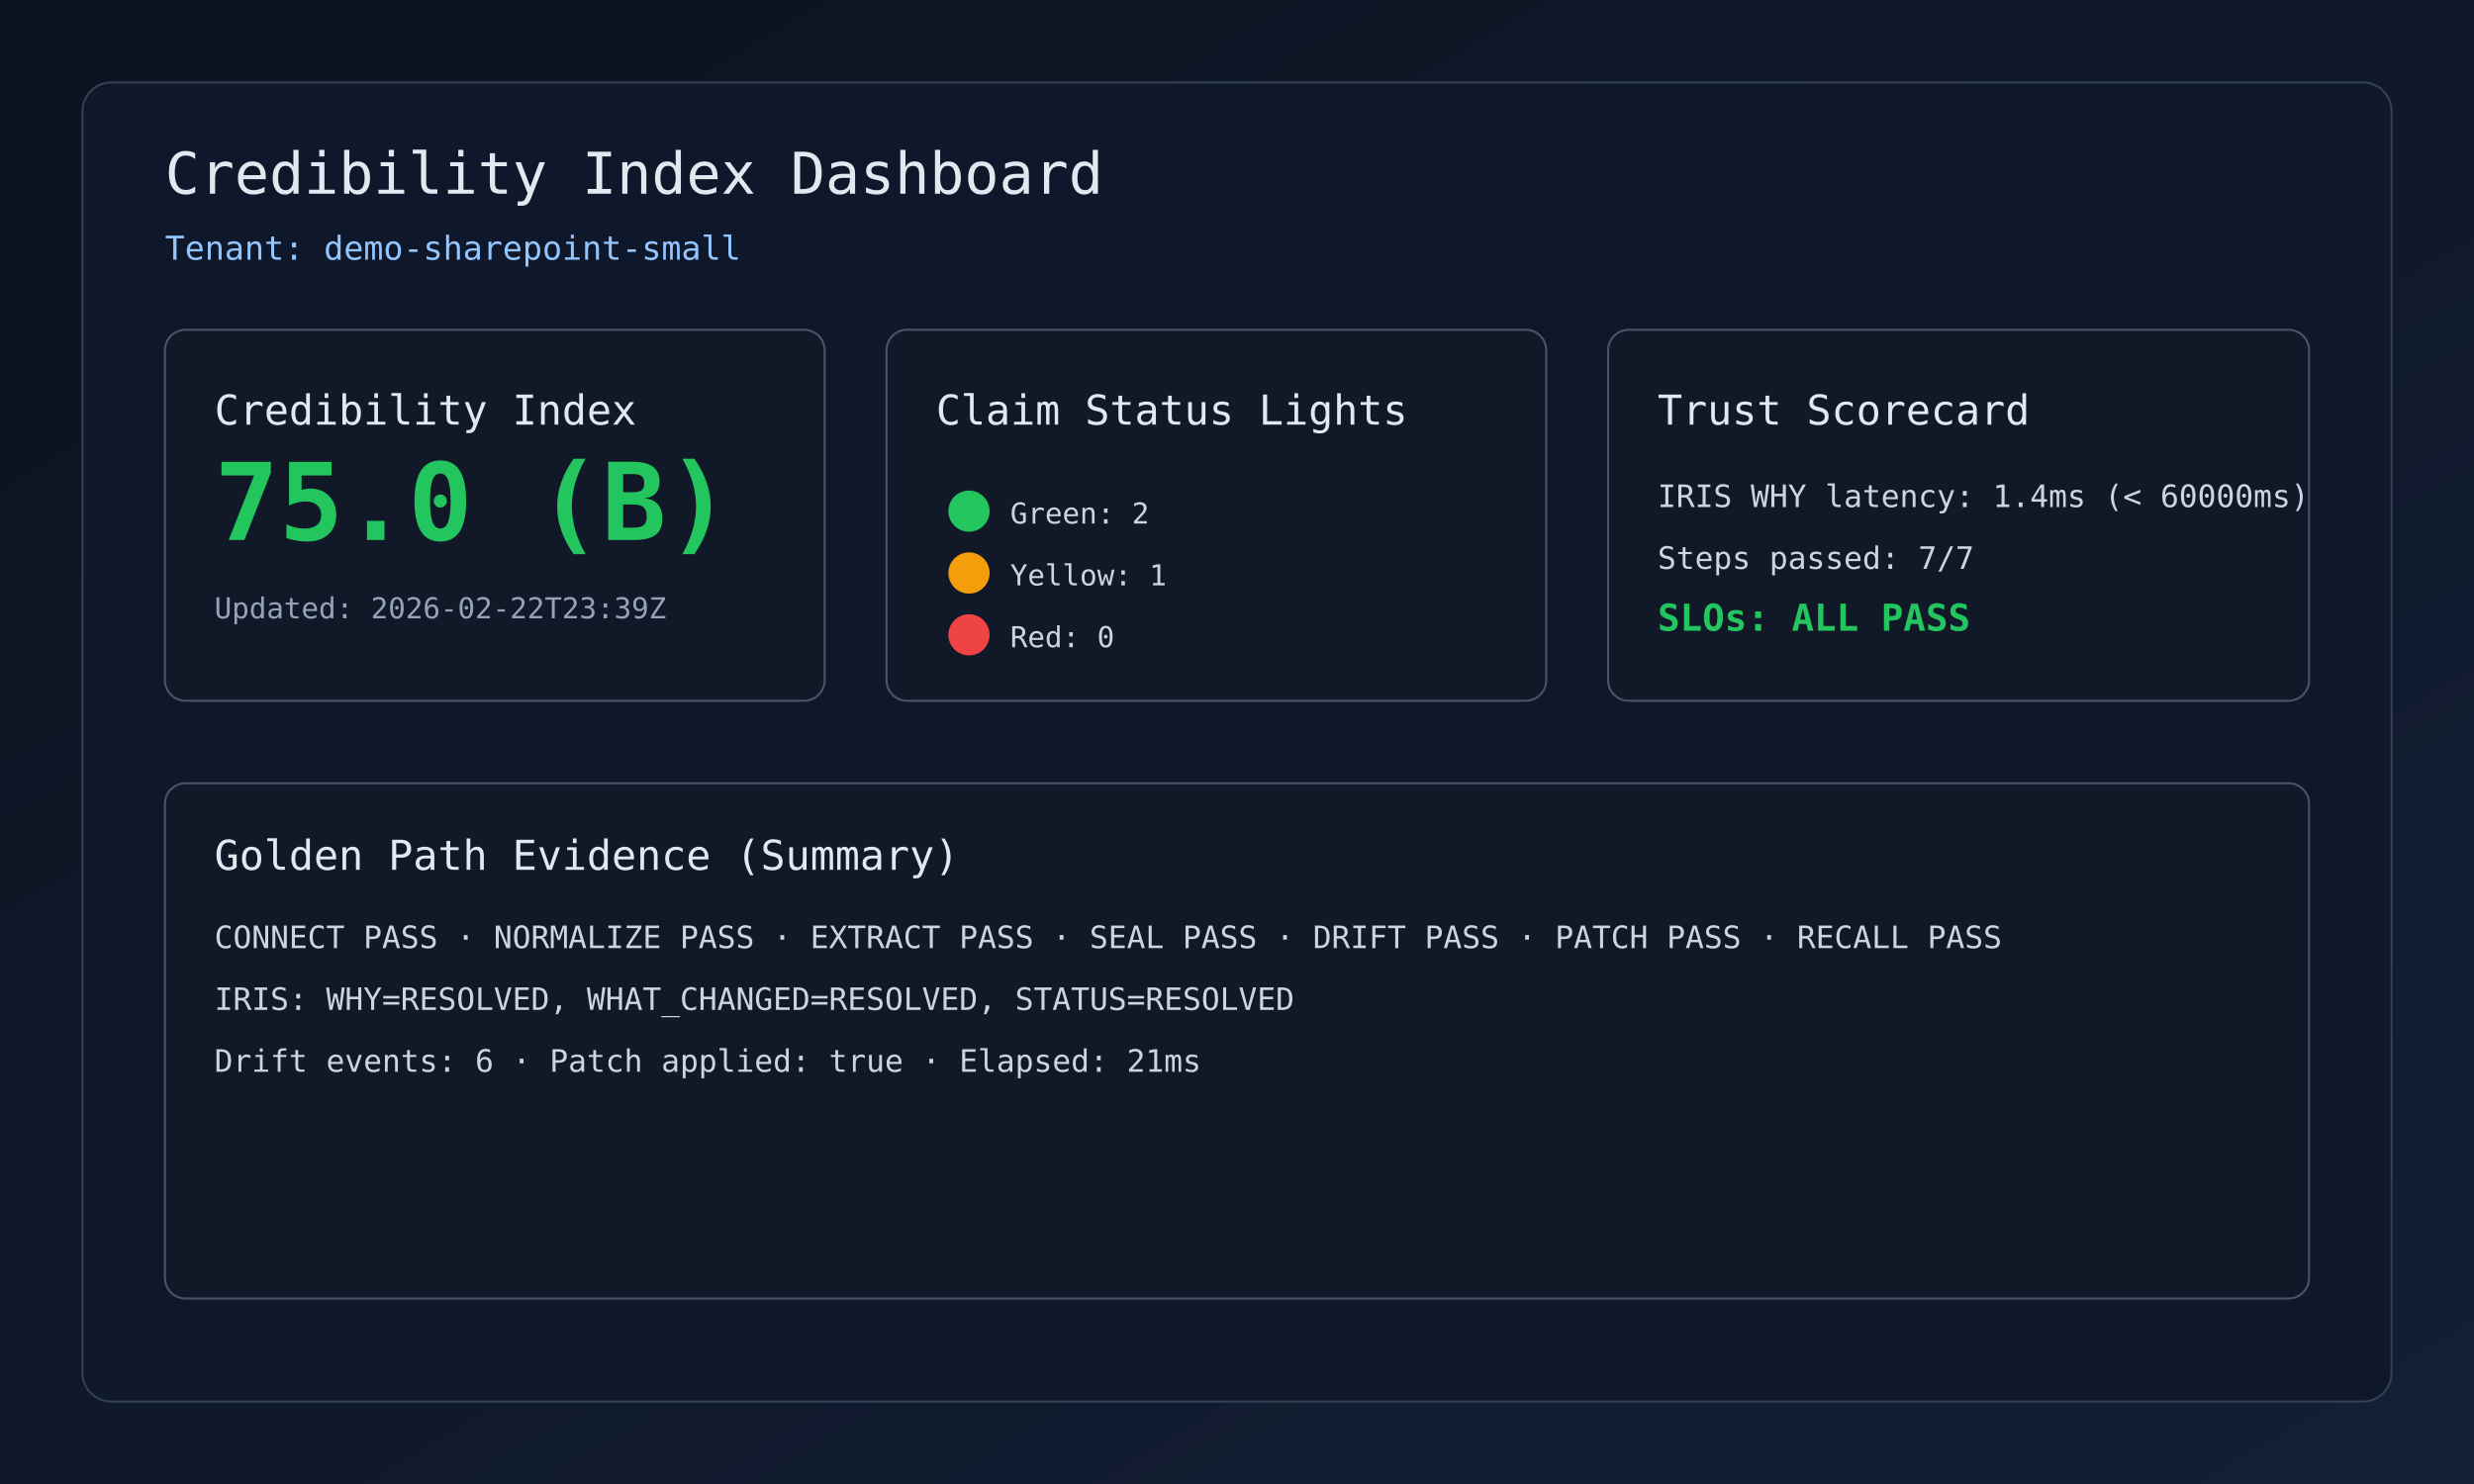
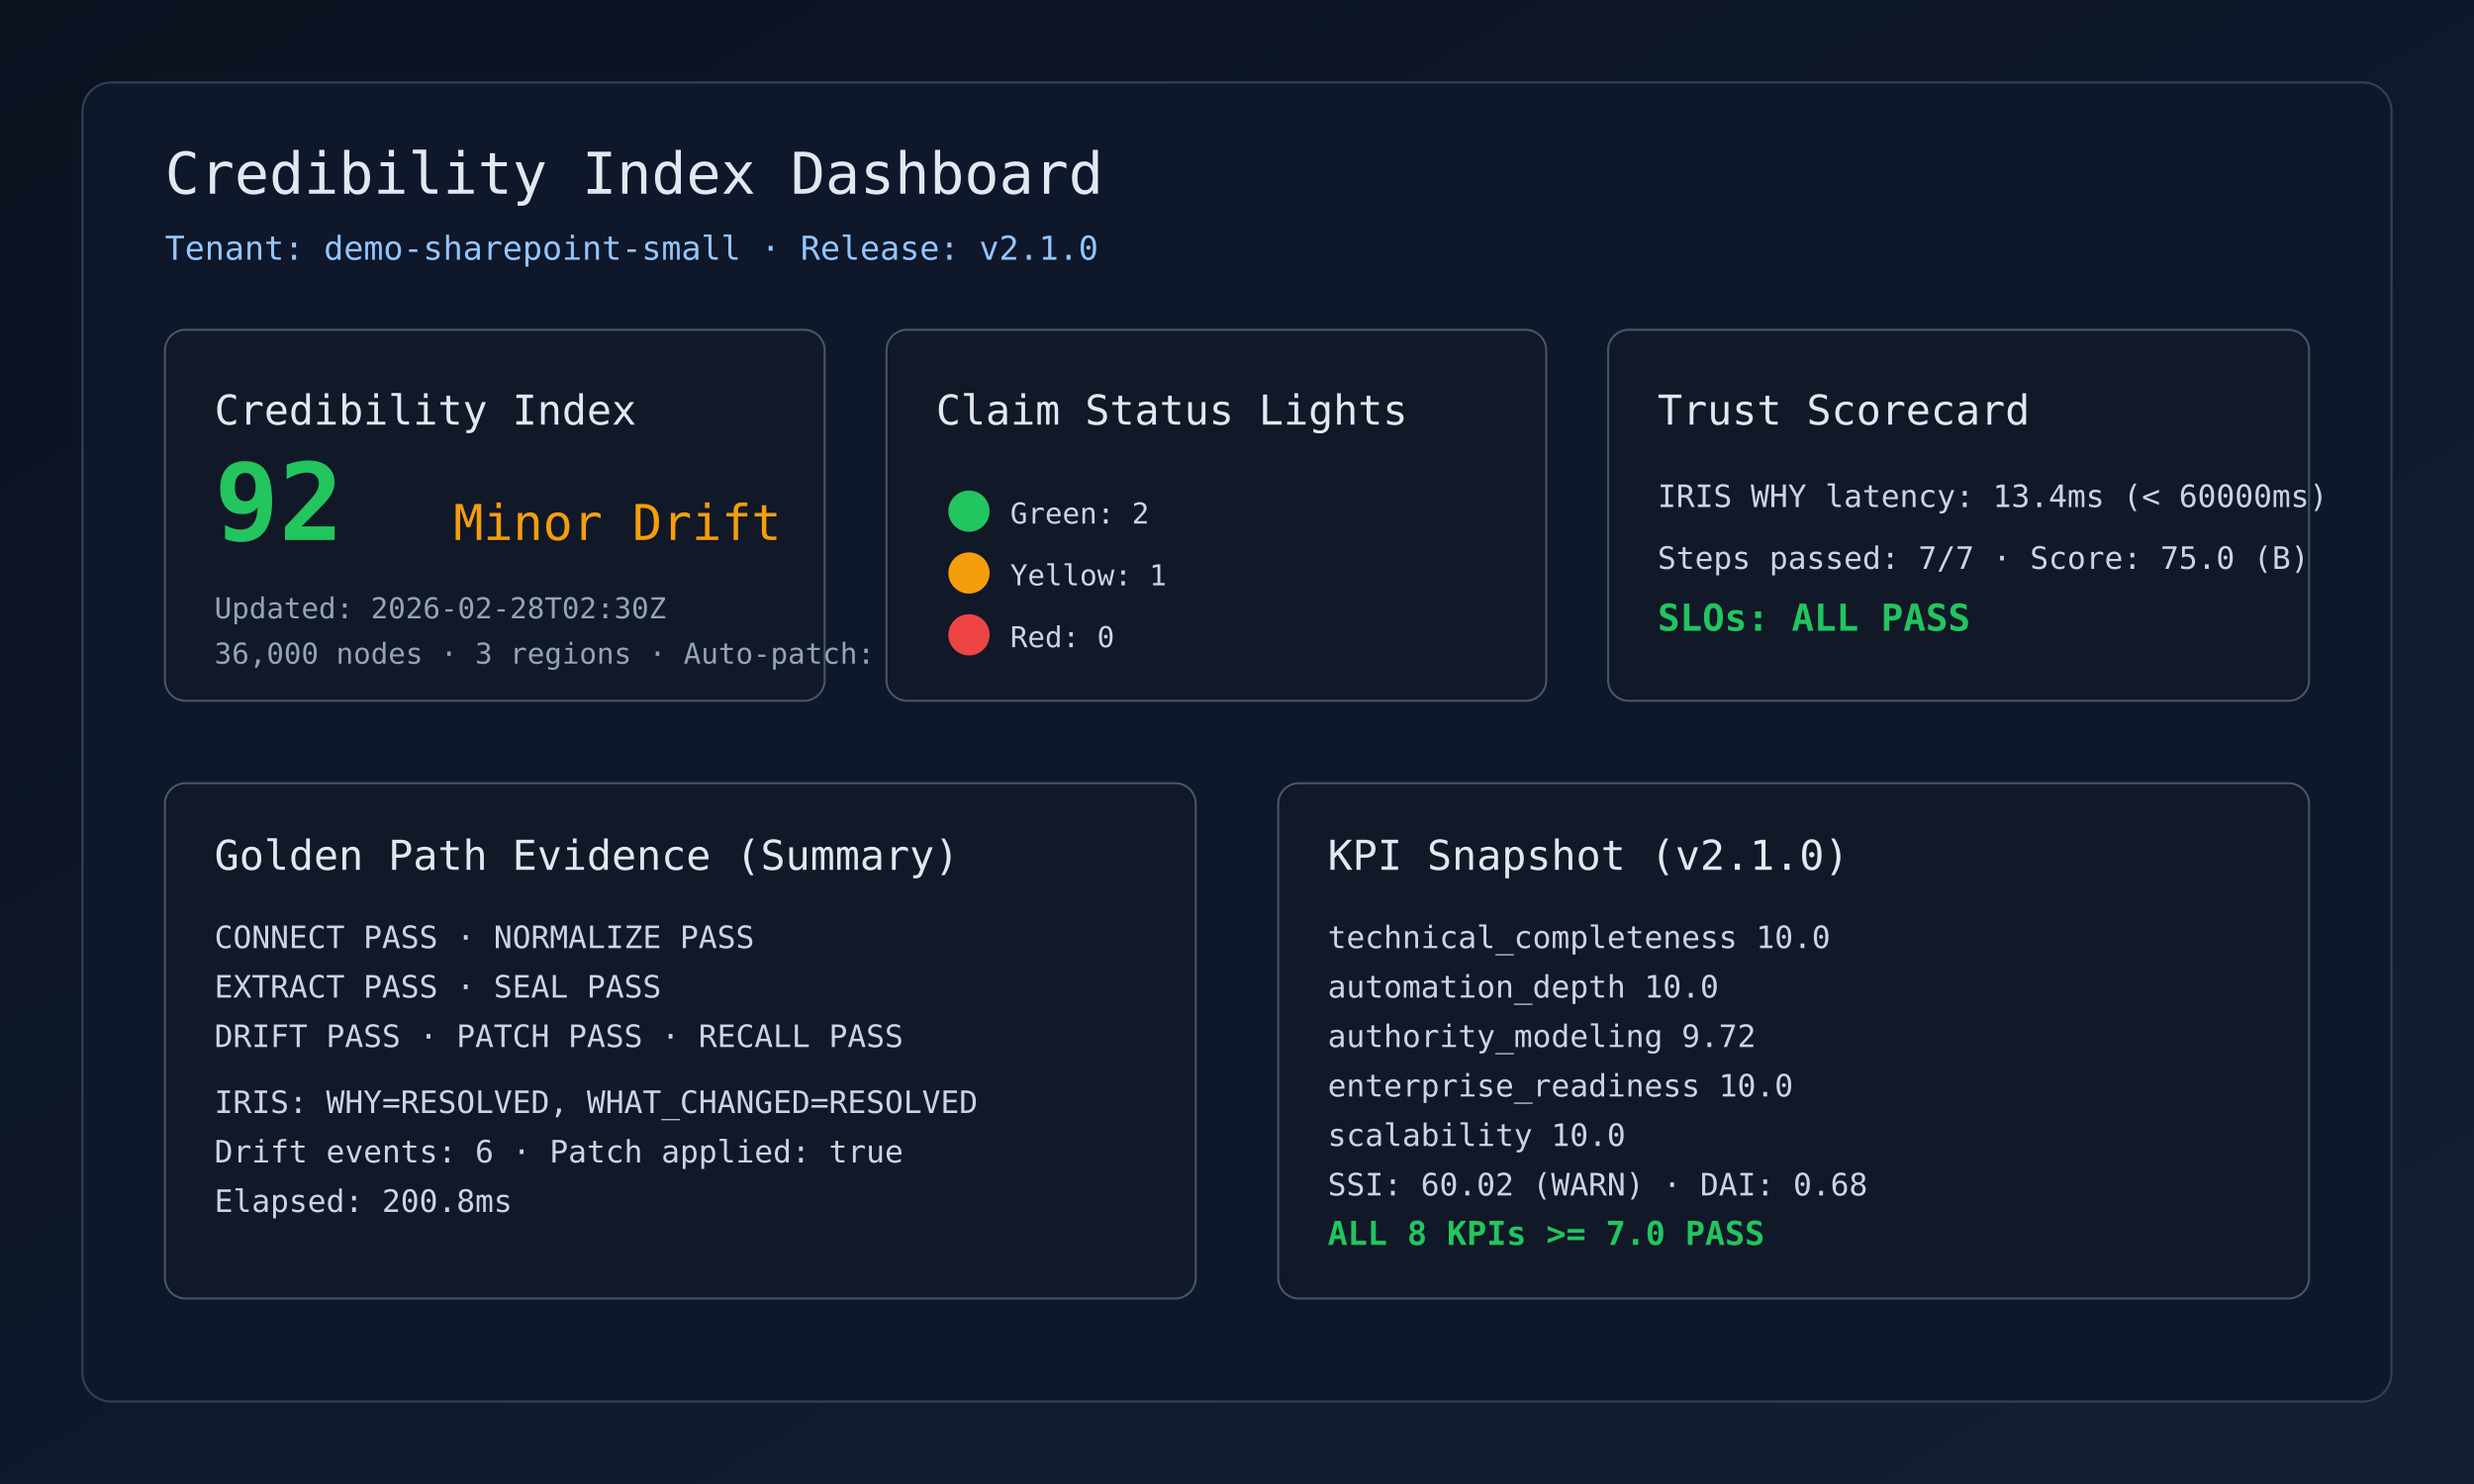
<svg xmlns="http://www.w3.org/2000/svg" width="1200" height="720" viewBox="0 0 1200 720">
  <defs>
    <linearGradient id="bg" x1="0" y1="0" x2="1" y2="1">
      <stop offset="0%" stop-color="#0b1220" />
      <stop offset="100%" stop-color="#141f35" />
    </linearGradient>
  </defs>
  <rect width="1200" height="720" fill="url(#bg)" />
  <rect x="40" y="40" width="1120" height="640" rx="14" fill="#0f172a" stroke="#334155" />
  <text x="80" y="94" fill="#e2e8f0" font-family="Menlo, Monaco, Consolas, monospace" font-size="28">Credibility Index Dashboard</text>
-   <text x="80" y="126" fill="#93c5fd" font-family="Menlo, Monaco, Consolas, monospace" font-size="16">Tenant: demo-sharepoint-small</text>
+   <text x="80" y="126" fill="#93c5fd" font-family="Menlo, Monaco, Consolas, monospace" font-size="16">Tenant: demo-sharepoint-small · Release: v2.1.0</text>
  <rect x="80" y="160" width="320" height="180" rx="10" fill="#111827" stroke="#475569" />
  <text x="104" y="206" fill="#e2e8f0" font-family="Menlo, Monaco, Consolas, monospace" font-size="20">Credibility Index</text>
-   <text x="104" y="262" fill="#22c55e" font-family="Menlo, Monaco, Consolas, monospace" font-size="52" font-weight="bold">75.0 (B)</text>
-   <text x="104" y="300" fill="#94a3b8" font-family="Menlo, Monaco, Consolas, monospace" font-size="14">Updated: 2026-02-22T23:39Z</text>
+   <text x="104" y="262" fill="#22c55e" font-family="Menlo, Monaco, Consolas, monospace" font-size="52" font-weight="bold">92</text>
+   <text x="220" y="262" fill="#f59e0b" font-family="Menlo, Monaco, Consolas, monospace" font-size="24">Minor Drift</text>
+   <text x="104" y="300" fill="#94a3b8" font-family="Menlo, Monaco, Consolas, monospace" font-size="14">Updated: 2026-02-28T02:30Z</text>
+   <text x="104" y="322" fill="#94a3b8" font-family="Menlo, Monaco, Consolas, monospace" font-size="14">36,000 nodes · 3 regions · Auto-patch: 92%</text>
  <rect x="430" y="160" width="320" height="180" rx="10" fill="#111827" stroke="#475569" />
  <text x="454" y="206" fill="#e2e8f0" font-family="Menlo, Monaco, Consolas, monospace" font-size="20">Claim Status Lights</text>
  <circle cx="470" cy="248" r="10" fill="#22c55e" />
  <text x="490" y="254" fill="#cbd5e1" font-family="Menlo, Monaco, Consolas, monospace" font-size="14">Green: 2</text>
  <circle cx="470" cy="278" r="10" fill="#f59e0b" />
  <text x="490" y="284" fill="#cbd5e1" font-family="Menlo, Monaco, Consolas, monospace" font-size="14">Yellow: 1</text>
  <circle cx="470" cy="308" r="10" fill="#ef4444" />
  <text x="490" y="314" fill="#cbd5e1" font-family="Menlo, Monaco, Consolas, monospace" font-size="14">Red: 0</text>
  <rect x="780" y="160" width="340" height="180" rx="10" fill="#111827" stroke="#475569" />
  <text x="804" y="206" fill="#e2e8f0" font-family="Menlo, Monaco, Consolas, monospace" font-size="20">Trust Scorecard</text>
-   <text x="804" y="246" fill="#cbd5e1" font-family="Menlo, Monaco, Consolas, monospace" font-size="15">IRIS WHY latency: 1.4ms (&lt; 60000ms)</text>
-   <text x="804" y="276" fill="#cbd5e1" font-family="Menlo, Monaco, Consolas, monospace" font-size="15">Steps passed: 7/7</text>
+   <text x="804" y="246" fill="#cbd5e1" font-family="Menlo, Monaco, Consolas, monospace" font-size="15">IRIS WHY latency: 13.4ms (&lt; 60000ms)</text>
+   <text x="804" y="276" fill="#cbd5e1" font-family="Menlo, Monaco, Consolas, monospace" font-size="15">Steps passed: 7/7 · Score: 75.0 (B)</text>
  <text x="804" y="306" fill="#22c55e" font-family="Menlo, Monaco, Consolas, monospace" font-size="18" font-weight="bold">SLOs: ALL PASS</text>
-   <rect x="80" y="380" width="1040" height="250" rx="10" fill="#111827" stroke="#475569" />
+   <rect x="80" y="380" width="500" height="250" rx="10" fill="#111827" stroke="#475569" />
  <text x="104" y="422" fill="#e2e8f0" font-family="Menlo, Monaco, Consolas, monospace" font-size="20">Golden Path Evidence (Summary)</text>
-   <text x="104" y="460" fill="#cbd5e1" font-family="Menlo, Monaco, Consolas, monospace" font-size="15">CONNECT PASS · NORMALIZE PASS · EXTRACT PASS · SEAL PASS · DRIFT PASS · PATCH PASS · RECALL PASS</text>
-   <text x="104" y="490" fill="#cbd5e1" font-family="Menlo, Monaco, Consolas, monospace" font-size="15">IRIS: WHY=RESOLVED, WHAT_CHANGED=RESOLVED, STATUS=RESOLVED</text>
-   <text x="104" y="520" fill="#cbd5e1" font-family="Menlo, Monaco, Consolas, monospace" font-size="15">Drift events: 6 · Patch applied: true · Elapsed: 21ms</text>
+   <text x="104" y="460" fill="#cbd5e1" font-family="Menlo, Monaco, Consolas, monospace" font-size="15">CONNECT PASS · NORMALIZE PASS</text>
+   <text x="104" y="484" fill="#cbd5e1" font-family="Menlo, Monaco, Consolas, monospace" font-size="15">EXTRACT PASS · SEAL PASS</text>
+   <text x="104" y="508" fill="#cbd5e1" font-family="Menlo, Monaco, Consolas, monospace" font-size="15">DRIFT PASS · PATCH PASS · RECALL PASS</text>
+   <text x="104" y="540" fill="#cbd5e1" font-family="Menlo, Monaco, Consolas, monospace" font-size="15">IRIS: WHY=RESOLVED, WHAT_CHANGED=RESOLVED</text>
+   <text x="104" y="564" fill="#cbd5e1" font-family="Menlo, Monaco, Consolas, monospace" font-size="15">Drift events: 6 · Patch applied: true</text>
+   <text x="104" y="588" fill="#cbd5e1" font-family="Menlo, Monaco, Consolas, monospace" font-size="15">Elapsed: 200.8ms</text>
+   <rect x="620" y="380" width="500" height="250" rx="10" fill="#111827" stroke="#475569" />
+   <text x="644" y="422" fill="#e2e8f0" font-family="Menlo, Monaco, Consolas, monospace" font-size="20">KPI Snapshot (v2.1.0)</text>
+   <text x="644" y="460" fill="#cbd5e1" font-family="Menlo, Monaco, Consolas, monospace" font-size="15">technical_completeness  10.0</text>
+   <text x="644" y="484" fill="#cbd5e1" font-family="Menlo, Monaco, Consolas, monospace" font-size="15">automation_depth        10.0</text>
+   <text x="644" y="508" fill="#cbd5e1" font-family="Menlo, Monaco, Consolas, monospace" font-size="15">authority_modeling        9.72</text>
+   <text x="644" y="532" fill="#cbd5e1" font-family="Menlo, Monaco, Consolas, monospace" font-size="15">enterprise_readiness    10.0</text>
+   <text x="644" y="556" fill="#cbd5e1" font-family="Menlo, Monaco, Consolas, monospace" font-size="15">scalability             10.0</text>
+   <text x="644" y="580" fill="#cbd5e1" font-family="Menlo, Monaco, Consolas, monospace" font-size="15">SSI: 60.02 (WARN) · DAI: 0.68</text>
+   <text x="644" y="604" fill="#22c55e" font-family="Menlo, Monaco, Consolas, monospace" font-size="16" font-weight="bold">ALL 8 KPIs &gt;= 7.0 PASS</text>
</svg>
